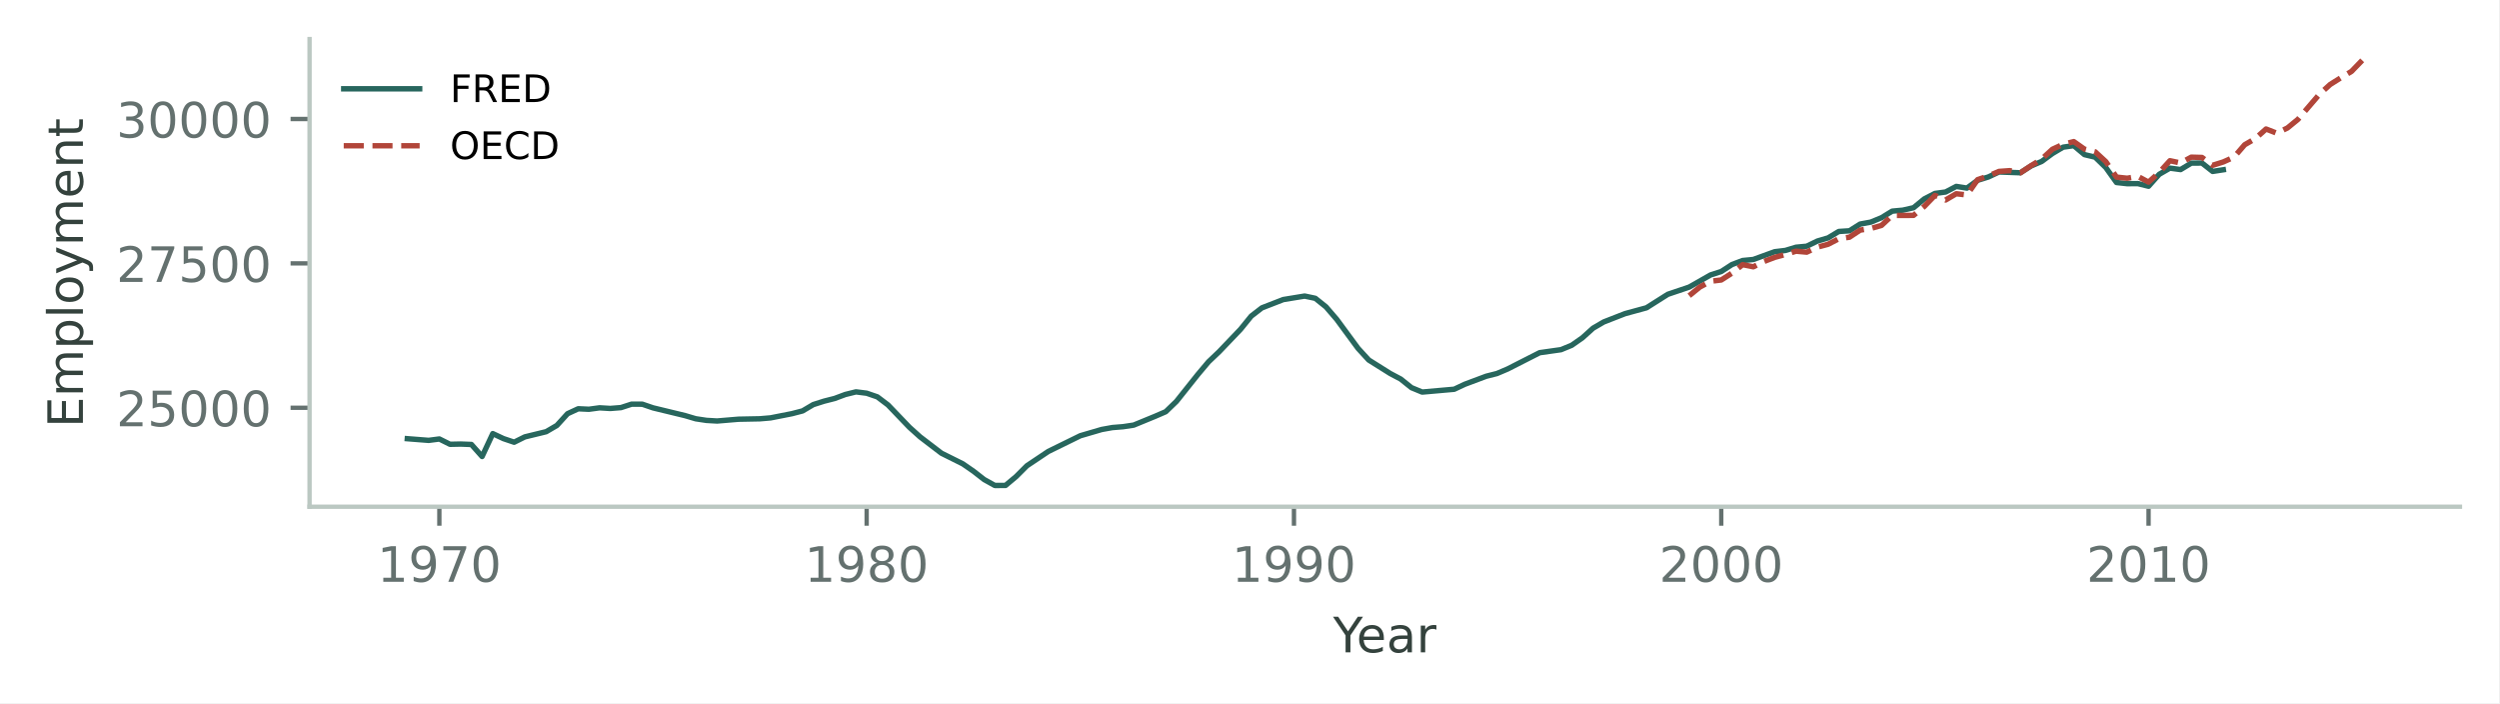
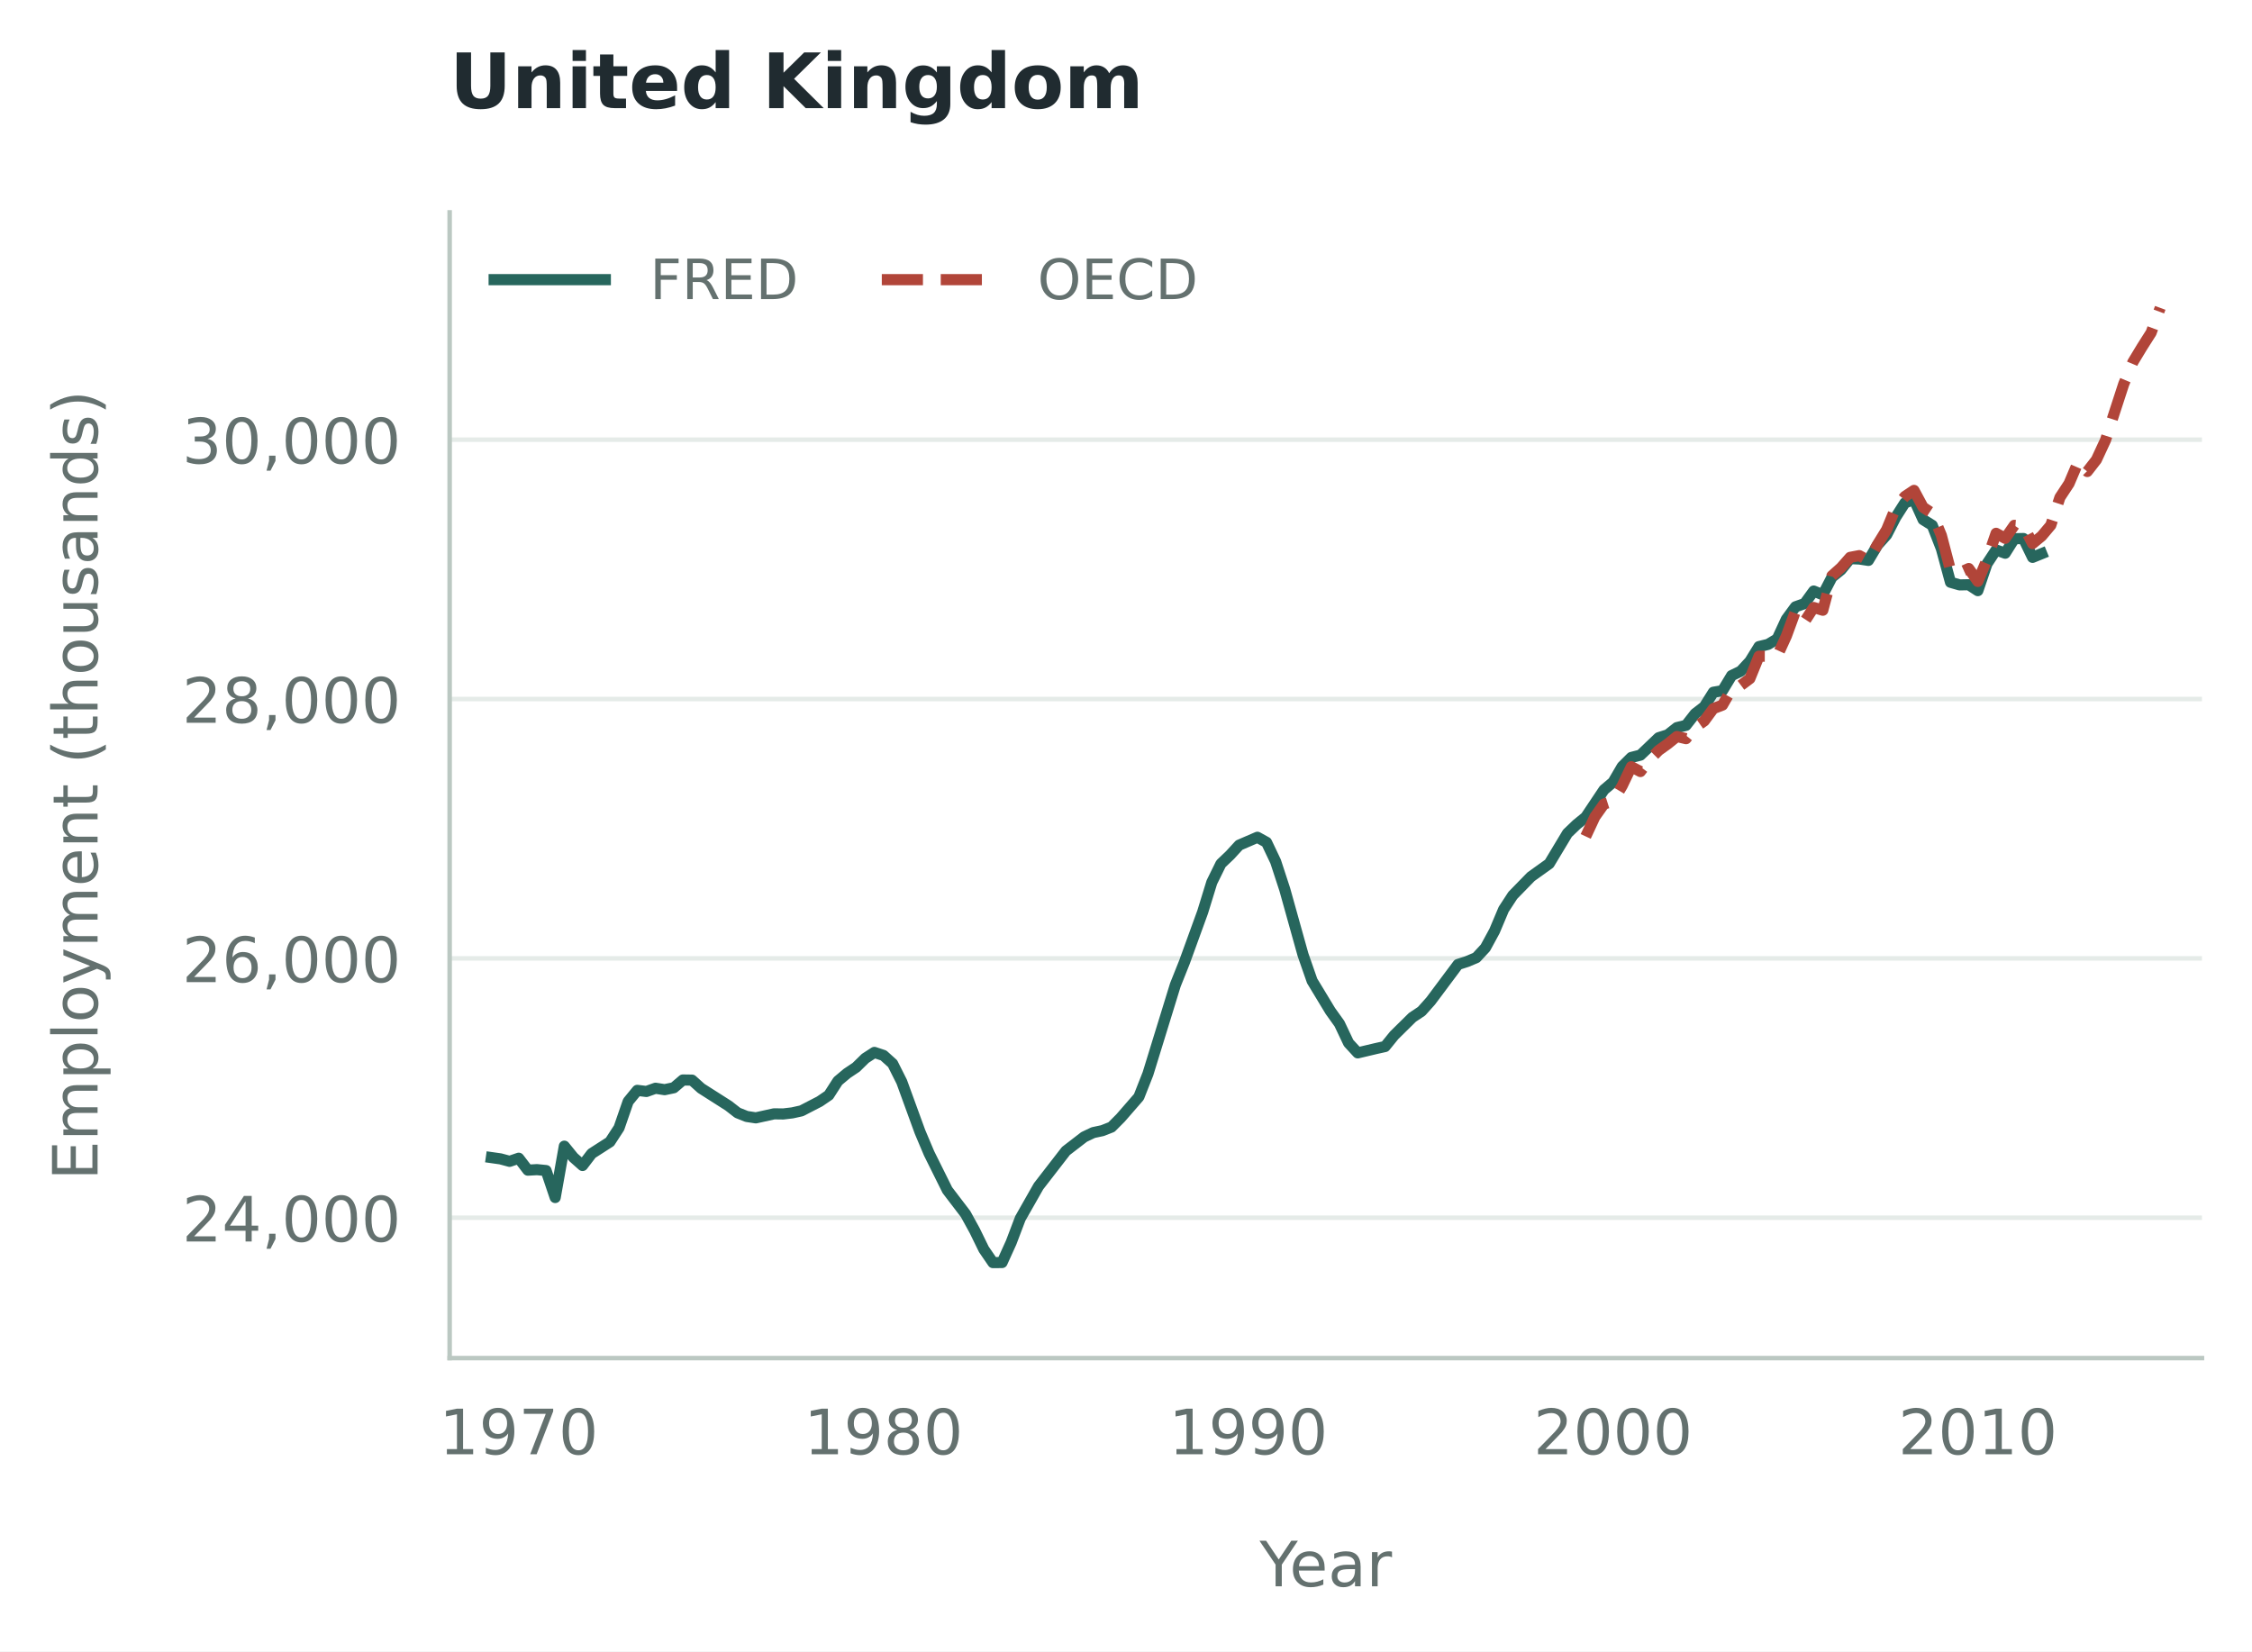
- <svg xmlns="http://www.w3.org/2000/svg" xmlns:xlink="http://www.w3.org/1999/xlink" width="460.8pt" height="129.6pt" viewBox="0 0 460.8 129.6" version="1.1">
+ <svg xmlns="http://www.w3.org/2000/svg" xmlns:xlink="http://www.w3.org/1999/xlink" width="324pt" height="237.6pt" viewBox="0 0 324 237.6" version="1.1">
  <defs>
    <style type="text/css">*{stroke-linejoin: round; stroke-linecap: butt}</style>
  </defs>
  <g id="figure_1">
    <g id="patch_1">
-       <path d="M 0 129.6 L 460.8 129.6 L 460.8 0 L 0 0 z " style="fill: #ffffff" />
+       <path d="M 0 237.6 L 324 237.6 L 324 0 L 0 0 z " style="fill: #ffffff" />
    </g>
    <g id="axes_1">
      <g id="patch_2">
-         <path d="M 57.082 93.4 L 453.6 93.4 L 453.6 7.2 L 57.082 7.2 z " style="fill: #ffffff" />
+         <path d="M 64.692 195.4 L 316.8 195.4 L 316.8 30.558 L 64.692 30.558 z " style="fill: #ffffff" />
      </g>
      <g id="matplotlib.axis_1">
        <g id="xtick_1">
-           <g id="line2d_1">
-             <defs>
-               <path id="mee2a2521fc" d="M 0 0 L 0 3.5 " style="stroke: #64716f; stroke-width: 0.8" />
-             </defs>
-             <g>
-               <use xlink:href="#mee2a2521fc" x="81.015" y="93.4" style="fill: #64716f; stroke: #64716f; stroke-width: 0.8" />
-             </g>
-           </g>
+           <g id="line2d_1" />
          <g id="text_1">
-             <g style="fill: #64716f" transform="translate(69.56251 107.2379) scale(0.09 -0.09)">
+             <g style="fill: #64716f" transform="translate(63.17844 209.2379) scale(0.09 -0.09)">
              <defs>
                <path id="DejaVuSans-14" d="M 794 531 L 1825 531 L 1825 4091 L 703 3866 L 703 4441 L 1819 4666 L 2450 4666 L 2450 531 L 3481 531 L 3481 0 L 794 0 L 794 531 z " transform="scale(0.015625)" />
                <path id="DejaVuSans-1c" d="M 703 97 L 703 672 Q 941 559 1184 500 Q 1428 441 1663 441 Q 2288 441 2617 861 Q 2947 1281 2994 2138 Q 2813 1869 2534 1725 Q 2256 1581 1919 1581 Q 1219 1581 811 2004 Q 403 2428 403 3163 Q 403 3881 828 4315 Q 1253 4750 1959 4750 Q 2769 4750 3195 4129 Q 3622 3509 3622 2328 Q 3622 1225 3098 567 Q 2575 -91 1691 -91 Q 1453 -91 1209 -44 Q 966 3 703 97 z M 1959 2075 Q 2384 2075 2632 2365 Q 2881 2656 2881 3163 Q 2881 3666 2632 3958 Q 2384 4250 1959 4250 Q 1534 4250 1286 3958 Q 1038 3666 1038 3163 Q 1038 2656 1286 2365 Q 1534 2075 1959 2075 z " transform="scale(0.015625)" />
                <path id="DejaVuSans-1a" d="M 525 4666 L 3525 4666 L 3525 4397 L 1831 0 L 1172 0 L 2766 4134 L 525 4134 L 525 4666 z " transform="scale(0.015625)" />
                <path id="DejaVuSans-13" d="M 2034 4250 Q 1547 4250 1301 3770 Q 1056 3291 1056 2328 Q 1056 1369 1301 889 Q 1547 409 2034 409 Q 2525 409 2770 889 Q 3016 1369 3016 2328 Q 3016 3291 2770 3770 Q 2525 4250 2034 4250 z M 2034 4750 Q 2819 4750 3233 4129 Q 3647 3509 3647 2328 Q 3647 1150 3233 529 Q 2819 -91 2034 -91 Q 1250 -91 836 529 Q 422 1150 422 2328 Q 422 3509 836 4129 Q 1250 4750 2034 4750 z " transform="scale(0.015625)" />
              </defs>
              <use xlink:href="#DejaVuSans-14" />
              <use xlink:href="#DejaVuSans-1c" transform="translate(63.625 0)" />
              <use xlink:href="#DejaVuSans-1a" transform="translate(127.25 0)" />
              <use xlink:href="#DejaVuSans-13" transform="translate(190.875 0)" />
            </g>
          </g>
        </g>
        <g id="xtick_2">
-           <g id="line2d_2">
-             <g>
-               <use xlink:href="#mee2a2521fc" x="159.806" y="93.4" style="fill: #64716f; stroke: #64716f; stroke-width: 0.8" />
-             </g>
-           </g>
+           <g id="line2d_2" />
          <g id="text_2">
-             <g style="fill: #64716f" transform="translate(148.3539 107.2379) scale(0.09 -0.09)">
+             <g style="fill: #64716f" transform="translate(115.6599 209.2379) scale(0.09 -0.09)">
              <defs>
                <path id="DejaVuSans-1b" d="M 2034 2216 Q 1584 2216 1326 1975 Q 1069 1734 1069 1313 Q 1069 891 1326 650 Q 1584 409 2034 409 Q 2484 409 2743 651 Q 3003 894 3003 1313 Q 3003 1734 2745 1975 Q 2488 2216 2034 2216 z M 1403 2484 Q 997 2584 770 2862 Q 544 3141 544 3541 Q 544 4100 942 4425 Q 1341 4750 2034 4750 Q 2731 4750 3128 4425 Q 3525 4100 3525 3541 Q 3525 3141 3298 2862 Q 3072 2584 2669 2484 Q 3125 2378 3379 2068 Q 3634 1759 3634 1313 Q 3634 634 3220 271 Q 2806 -91 2034 -91 Q 1263 -91 848 271 Q 434 634 434 1313 Q 434 1759 690 2068 Q 947 2378 1403 2484 z M 1172 3481 Q 1172 3119 1398 2916 Q 1625 2713 2034 2713 Q 2441 2713 2670 2916 Q 2900 3119 2900 3481 Q 2900 3844 2670 4047 Q 2441 4250 2034 4250 Q 1625 4250 1398 4047 Q 1172 3844 1172 3481 z " transform="scale(0.015625)" />
              </defs>
              <use xlink:href="#DejaVuSans-14" />
              <use xlink:href="#DejaVuSans-1c" transform="translate(63.625 0)" />
              <use xlink:href="#DejaVuSans-1b" transform="translate(127.25 0)" />
              <use xlink:href="#DejaVuSans-13" transform="translate(190.875 0)" />
            </g>
          </g>
        </g>
        <g id="xtick_3">
-           <g id="line2d_3">
-             <g>
-               <use xlink:href="#mee2a2521fc" x="238.598" y="93.4" style="fill: #64716f; stroke: #64716f; stroke-width: 0.8" />
-             </g>
-           </g>
+           <g id="line2d_3" />
          <g id="text_3">
-             <g style="fill: #64716f" transform="translate(227.1454 107.2379) scale(0.09 -0.09)">
+             <g style="fill: #64716f" transform="translate(168.1413 209.2379) scale(0.09 -0.09)">
              <use xlink:href="#DejaVuSans-14" />
              <use xlink:href="#DejaVuSans-1c" transform="translate(63.625 0)" />
              <use xlink:href="#DejaVuSans-1c" transform="translate(127.25 0)" />
              <use xlink:href="#DejaVuSans-13" transform="translate(190.875 0)" />
            </g>
          </g>
        </g>
        <g id="xtick_4">
-           <g id="line2d_4">
-             <g>
-               <use xlink:href="#mee2a2521fc" x="317.389" y="93.4" style="fill: #64716f; stroke: #64716f; stroke-width: 0.8" />
-             </g>
-           </g>
+           <g id="line2d_4" />
          <g id="text_4">
-             <g style="fill: #64716f" transform="translate(305.9368 107.2379) scale(0.09 -0.09)">
+             <g style="fill: #64716f" transform="translate(220.6228 209.2379) scale(0.09 -0.09)">
              <defs>
                <path id="DejaVuSans-15" d="M 1228 531 L 3431 531 L 3431 0 L 469 0 L 469 531 Q 828 903 1448 1529 Q 2069 2156 2228 2338 Q 2531 2678 2651 2914 Q 2772 3150 2772 3378 Q 2772 3750 2511 3984 Q 2250 4219 1831 4219 Q 1534 4219 1204 4116 Q 875 4013 500 3803 L 500 4441 Q 881 4594 1212 4672 Q 1544 4750 1819 4750 Q 2544 4750 2975 4387 Q 3406 4025 3406 3419 Q 3406 3131 3298 2873 Q 3191 2616 2906 2266 Q 2828 2175 2409 1742 Q 1991 1309 1228 531 z " transform="scale(0.015625)" />
              </defs>
              <use xlink:href="#DejaVuSans-15" />
              <use xlink:href="#DejaVuSans-13" transform="translate(63.625 0)" />
              <use xlink:href="#DejaVuSans-13" transform="translate(127.25 0)" />
              <use xlink:href="#DejaVuSans-13" transform="translate(190.875 0)" />
            </g>
          </g>
        </g>
        <g id="xtick_5">
-           <g id="line2d_5">
-             <g>
-               <use xlink:href="#mee2a2521fc" x="396.181" y="93.4" style="fill: #64716f; stroke: #64716f; stroke-width: 0.8" />
-             </g>
-           </g>
+           <g id="line2d_5" />
          <g id="text_5">
-             <g style="fill: #64716f" transform="translate(384.7282 107.2379) scale(0.09 -0.09)">
+             <g style="fill: #64716f" transform="translate(273.1042 209.2379) scale(0.09 -0.09)">
              <use xlink:href="#DejaVuSans-15" />
              <use xlink:href="#DejaVuSans-13" transform="translate(63.625 0)" />
              <use xlink:href="#DejaVuSans-14" transform="translate(127.25 0)" />
              <use xlink:href="#DejaVuSans-13" transform="translate(190.875 0)" />
            </g>
          </g>
        </g>
        <g id="text_6">
-           <g style="fill: #34423d" transform="translate(245.8137 120.2379) scale(0.09 -0.09)">
+           <g style="fill: #64716f" transform="translate(181.2188 228.2379) scale(0.09 -0.09)">
            <defs>
              <path id="DejaVuSans-3c" d="M -13 4666 L 666 4666 L 1959 2747 L 3244 4666 L 3922 4666 L 2272 2222 L 2272 0 L 1638 0 L 1638 2222 L -13 4666 z " transform="scale(0.015625)" />
              <path id="DejaVuSans-48" d="M 3597 1894 L 3597 1613 L 953 1613 Q 991 1019 1311 708 Q 1631 397 2203 397 Q 2534 397 2845 478 Q 3156 559 3463 722 L 3463 178 Q 3153 47 2828 -22 Q 2503 -91 2169 -91 Q 1331 -91 842 396 Q 353 884 353 1716 Q 353 2575 817 3079 Q 1281 3584 2069 3584 Q 2775 3584 3186 3129 Q 3597 2675 3597 1894 z M 3022 2063 Q 3016 2534 2758 2815 Q 2500 3097 2075 3097 Q 1594 3097 1305 2825 Q 1016 2553 972 2059 L 3022 2063 z " transform="scale(0.015625)" />
              <path id="DejaVuSans-44" d="M 2194 1759 Q 1497 1759 1228 1600 Q 959 1441 959 1056 Q 959 750 1161 570 Q 1363 391 1709 391 Q 2188 391 2477 730 Q 2766 1069 2766 1631 L 2766 1759 L 2194 1759 z M 3341 1997 L 3341 0 L 2766 0 L 2766 531 Q 2569 213 2275 61 Q 1981 -91 1556 -91 Q 1019 -91 701 211 Q 384 513 384 1019 Q 384 1609 779 1909 Q 1175 2209 1959 2209 L 2766 2209 L 2766 2266 Q 2766 2663 2505 2880 Q 2244 3097 1772 3097 Q 1472 3097 1187 3025 Q 903 2953 641 2809 L 641 3341 Q 956 3463 1253 3523 Q 1550 3584 1831 3584 Q 2591 3584 2966 3190 Q 3341 2797 3341 1997 z " transform="scale(0.015625)" />
              <path id="DejaVuSans-55" d="M 2631 2963 Q 2534 3019 2420 3045 Q 2306 3072 2169 3072 Q 1681 3072 1420 2755 Q 1159 2438 1159 1844 L 1159 0 L 581 0 L 581 3500 L 1159 3500 L 1159 2956 Q 1341 3275 1631 3429 Q 1922 3584 2338 3584 Q 2397 3584 2469 3576 Q 2541 3569 2628 3553 L 2631 2963 z " transform="scale(0.015625)" />
            </defs>
            <use xlink:href="#DejaVuSans-3c" />
            <use xlink:href="#DejaVuSans-48" transform="translate(47.79688 0)" />
            <use xlink:href="#DejaVuSans-44" transform="translate(109.3281 0)" />
            <use xlink:href="#DejaVuSans-55" transform="translate(170.6094 0)" />
          </g>
        </g>
      </g>
      <g id="matplotlib.axis_2">
        <g id="ytick_1">
          <g id="line2d_6">
-             <defs>
-               <path id="m582aca96d9" d="M 0 0 L -3.5 0 " style="stroke: #64716f; stroke-width: 0.8" />
-             </defs>
-             <g>
-               <use xlink:href="#m582aca96d9" x="57.082" y="75.155" style="fill: #64716f; stroke: #64716f; stroke-width: 0.8" />
-             </g>
-           </g>
+             <path d="M 64.692 175.207 L 316.8 175.207 " clip-path="url(#pd8b1fc3d76)" style="fill: none; stroke: #e5ebe8; stroke-width: 0.65; stroke-linecap: square" />
+           </g>
+           <g id="line2d_7" />
          <g id="text_7">
-             <g style="fill: #64716f" transform="translate(21.45086 78.57395) scale(0.09 -0.09)">
-               <defs>
-                 <path id="DejaVuSans-18" d="M 691 4666 L 3169 4666 L 3169 4134 L 1269 4134 L 1269 2991 Q 1406 3038 1543 3061 Q 1681 3084 1819 3084 Q 2600 3084 3056 2656 Q 3513 2228 3513 1497 Q 3513 744 3044 326 Q 2575 -91 1722 -91 Q 1428 -91 1123 -41 Q 819 9 494 109 L 494 744 Q 775 591 1075 516 Q 1375 441 1709 441 Q 2250 441 2565 725 Q 2881 1009 2881 1497 Q 2881 1984 2565 2268 Q 2250 2553 1709 2553 Q 1456 2553 1204 2497 Q 953 2441 691 2322 L 691 4666 z " transform="scale(0.015625)" />
-               </defs>
-               <use xlink:href="#DejaVuSans-15" />
-               <use xlink:href="#DejaVuSans-18" transform="translate(63.625 0)" />
-               <use xlink:href="#DejaVuSans-13" transform="translate(127.25 0)" />
-               <use xlink:href="#DejaVuSans-13" transform="translate(190.875 0)" />
-               <use xlink:href="#DejaVuSans-13" transform="translate(254.5 0)" />
+             <g style="fill: #64716f" transform="translate(26.2007 178.6263) scale(0.09 -0.09)">
+               <defs>
+                 <path id="DejaVuSans-17" d="M 2419 4116 L 825 1625 L 2419 1625 L 2419 4116 z M 2253 4666 L 3047 4666 L 3047 1625 L 3713 1625 L 3713 1100 L 3047 1100 L 3047 0 L 2419 0 L 2419 1100 L 313 1100 L 313 1709 L 2253 4666 z " transform="scale(0.015625)" />
+                 <path id="DejaVuSans-f" d="M 750 794 L 1409 794 L 1409 256 L 897 -744 L 494 -744 L 750 256 L 750 794 z " transform="scale(0.015625)" />
+               </defs>
+               <use xlink:href="#DejaVuSans-15" />
+               <use xlink:href="#DejaVuSans-17" transform="translate(63.625 0)" />
+               <use xlink:href="#DejaVuSans-f" transform="translate(127.25 0)" />
+               <use xlink:href="#DejaVuSans-13" transform="translate(159.0312 0)" />
+               <use xlink:href="#DejaVuSans-13" transform="translate(222.6562 0)" />
+               <use xlink:href="#DejaVuSans-13" transform="translate(286.2812 0)" />
            </g>
          </g>
        </g>
        <g id="ytick_2">
-           <g id="line2d_7">
-             <g>
-               <use xlink:href="#m582aca96d9" x="57.082" y="48.545" style="fill: #64716f; stroke: #64716f; stroke-width: 0.8" />
-             </g>
-           </g>
+           <g id="line2d_8">
+             <path d="M 64.692 137.89 L 316.8 137.89 " clip-path="url(#pd8b1fc3d76)" style="fill: none; stroke: #e5ebe8; stroke-width: 0.65; stroke-linecap: square" />
+           </g>
+           <g id="line2d_9" />
          <g id="text_8">
-             <g style="fill: #64716f" transform="translate(21.45086 51.96396) scale(0.09 -0.09)">
-               <use xlink:href="#DejaVuSans-15" />
-               <use xlink:href="#DejaVuSans-1a" transform="translate(63.625 0)" />
-               <use xlink:href="#DejaVuSans-18" transform="translate(127.25 0)" />
-               <use xlink:href="#DejaVuSans-13" transform="translate(190.875 0)" />
-               <use xlink:href="#DejaVuSans-13" transform="translate(254.5 0)" />
+             <g style="fill: #64716f" transform="translate(26.2007 141.3094) scale(0.09 -0.09)">
+               <defs>
+                 <path id="DejaVuSans-19" d="M 2113 2584 Q 1688 2584 1439 2293 Q 1191 2003 1191 1497 Q 1191 994 1439 701 Q 1688 409 2113 409 Q 2538 409 2786 701 Q 3034 994 3034 1497 Q 3034 2003 2786 2293 Q 2538 2584 2113 2584 z M 3366 4563 L 3366 3988 Q 3128 4100 2886 4159 Q 2644 4219 2406 4219 Q 1781 4219 1451 3797 Q 1122 3375 1075 2522 Q 1259 2794 1537 2939 Q 1816 3084 2150 3084 Q 2853 3084 3261 2657 Q 3669 2231 3669 1497 Q 3669 778 3244 343 Q 2819 -91 2113 -91 Q 1303 -91 875 529 Q 447 1150 447 2328 Q 447 3434 972 4092 Q 1497 4750 2381 4750 Q 2619 4750 2861 4703 Q 3103 4656 3366 4563 z " transform="scale(0.015625)" />
+               </defs>
+               <use xlink:href="#DejaVuSans-15" />
+               <use xlink:href="#DejaVuSans-19" transform="translate(63.625 0)" />
+               <use xlink:href="#DejaVuSans-f" transform="translate(127.25 0)" />
+               <use xlink:href="#DejaVuSans-13" transform="translate(159.0312 0)" />
+               <use xlink:href="#DejaVuSans-13" transform="translate(222.6562 0)" />
+               <use xlink:href="#DejaVuSans-13" transform="translate(286.2812 0)" />
            </g>
          </g>
        </g>
        <g id="ytick_3">
-           <g id="line2d_8">
-             <g>
-               <use xlink:href="#m582aca96d9" x="57.082" y="21.935" style="fill: #64716f; stroke: #64716f; stroke-width: 0.8" />
-             </g>
-           </g>
+           <g id="line2d_10">
+             <path d="M 64.692 100.573 L 316.8 100.573 " clip-path="url(#pd8b1fc3d76)" style="fill: none; stroke: #e5ebe8; stroke-width: 0.65; stroke-linecap: square" />
+           </g>
+           <g id="line2d_11" />
          <g id="text_9">
-             <g style="fill: #64716f" transform="translate(21.45086 25.35398) scale(0.09 -0.09)">
+             <g style="fill: #64716f" transform="translate(26.2007 103.9924) scale(0.09 -0.09)">
+               <use xlink:href="#DejaVuSans-15" />
+               <use xlink:href="#DejaVuSans-1b" transform="translate(63.625 0)" />
+               <use xlink:href="#DejaVuSans-f" transform="translate(127.25 0)" />
+               <use xlink:href="#DejaVuSans-13" transform="translate(159.0312 0)" />
+               <use xlink:href="#DejaVuSans-13" transform="translate(222.6562 0)" />
+               <use xlink:href="#DejaVuSans-13" transform="translate(286.2812 0)" />
+             </g>
+           </g>
+         </g>
+         <g id="ytick_4">
+           <g id="line2d_12">
+             <path d="M 64.692 63.257 L 316.8 63.257 " clip-path="url(#pd8b1fc3d76)" style="fill: none; stroke: #e5ebe8; stroke-width: 0.65; stroke-linecap: square" />
+           </g>
+           <g id="line2d_13" />
+           <g id="text_10">
+             <g style="fill: #64716f" transform="translate(26.2007 66.67552) scale(0.09 -0.09)">
              <defs>
                <path id="DejaVuSans-16" d="M 2597 2516 Q 3050 2419 3304 2112 Q 3559 1806 3559 1356 Q 3559 666 3084 287 Q 2609 -91 1734 -91 Q 1441 -91 1130 -33 Q 819 25 488 141 L 488 750 Q 750 597 1062 519 Q 1375 441 1716 441 Q 2309 441 2620 675 Q 2931 909 2931 1356 Q 2931 1769 2642 2001 Q 2353 2234 1838 2234 L 1294 2234 L 1294 2753 L 1863 2753 Q 2328 2753 2575 2939 Q 2822 3125 2822 3475 Q 2822 3834 2567 4026 Q 2313 4219 1838 4219 Q 1578 4219 1281 4162 Q 984 4106 628 3988 L 628 4550 Q 988 4650 1302 4700 Q 1616 4750 1894 4750 Q 2613 4750 3031 4423 Q 3450 4097 3450 3541 Q 3450 3153 3228 2886 Q 3006 2619 2597 2516 z " transform="scale(0.015625)" />
              </defs>
              <use xlink:href="#DejaVuSans-16" />
              <use xlink:href="#DejaVuSans-13" transform="translate(63.625 0)" />
-               <use xlink:href="#DejaVuSans-13" transform="translate(127.25 0)" />
-               <use xlink:href="#DejaVuSans-13" transform="translate(190.875 0)" />
-               <use xlink:href="#DejaVuSans-13" transform="translate(254.5 0)" />
-             </g>
-           </g>
-         </g>
-         <g id="text_10">
-           <g style="fill: #34423d" transform="translate(15.28875 78.81875) rotate(-90) scale(0.09 -0.09)">
+               <use xlink:href="#DejaVuSans-f" transform="translate(127.25 0)" />
+               <use xlink:href="#DejaVuSans-13" transform="translate(159.0312 0)" />
+               <use xlink:href="#DejaVuSans-13" transform="translate(222.6562 0)" />
+               <use xlink:href="#DejaVuSans-13" transform="translate(286.2812 0)" />
+             </g>
+           </g>
+         </g>
+         <g id="text_11">
+           <g style="fill: #64716f" transform="translate(14.03859 169.8155) rotate(-90) scale(0.09 -0.09)">
            <defs>
              <path id="DejaVuSans-28" d="M 628 4666 L 3578 4666 L 3578 4134 L 1259 4134 L 1259 2753 L 3481 2753 L 3481 2222 L 1259 2222 L 1259 531 L 3634 531 L 3634 0 L 628 0 L 628 4666 z " transform="scale(0.015625)" />
              <path id="DejaVuSans-50" d="M 3328 2828 Q 3544 3216 3844 3400 Q 4144 3584 4550 3584 Q 5097 3584 5394 3201 Q 5691 2819 5691 2113 L 5691 0 L 5113 0 L 5113 2094 Q 5113 2597 4934 2840 Q 4756 3084 4391 3084 Q 3944 3084 3684 2787 Q 3425 2491 3425 1978 L 3425 0 L 2847 0 L 2847 2094 Q 2847 2600 2669 2842 Q 2491 3084 2119 3084 Q 1678 3084 1418 2786 Q 1159 2488 1159 1978 L 1159 0 L 581 0 L 581 3500 L 1159 3500 L 1159 2956 Q 1356 3278 1631 3431 Q 1906 3584 2284 3584 Q 2666 3584 2933 3390 Q 3200 3197 3328 2828 z " transform="scale(0.015625)" />
              <path id="DejaVuSans-53" d="M 1159 525 L 1159 -1331 L 581 -1331 L 581 3500 L 1159 3500 L 1159 2969 Q 1341 3281 1617 3432 Q 1894 3584 2278 3584 Q 2916 3584 3314 3078 Q 3713 2572 3713 1747 Q 3713 922 3314 415 Q 2916 -91 2278 -91 Q 1894 -91 1617 61 Q 1341 213 1159 525 z M 3116 1747 Q 3116 2381 2855 2742 Q 2594 3103 2138 3103 Q 1681 3103 1420 2742 Q 1159 2381 1159 1747 Q 1159 1113 1420 752 Q 1681 391 2138 391 Q 2594 391 2855 752 Q 3116 1113 3116 1747 z " transform="scale(0.015625)" />
              <path id="DejaVuSans-4f" d="M 603 4863 L 1178 4863 L 1178 0 L 603 0 L 603 4863 z " transform="scale(0.015625)" />
              <path id="DejaVuSans-52" d="M 1959 3097 Q 1497 3097 1228 2736 Q 959 2375 959 1747 Q 959 1119 1226 758 Q 1494 397 1959 397 Q 2419 397 2687 759 Q 2956 1122 2956 1747 Q 2956 2369 2687 2733 Q 2419 3097 1959 3097 z M 1959 3584 Q 2709 3584 3137 3096 Q 3566 2609 3566 1747 Q 3566 888 3137 398 Q 2709 -91 1959 -91 Q 1206 -91 779 398 Q 353 888 353 1747 Q 353 2609 779 3096 Q 1206 3584 1959 3584 z " transform="scale(0.015625)" />
              <path id="DejaVuSans-5c" d="M 2059 -325 Q 1816 -950 1584 -1140 Q 1353 -1331 966 -1331 L 506 -1331 L 506 -850 L 844 -850 Q 1081 -850 1212 -737 Q 1344 -625 1503 -206 L 1606 56 L 191 3500 L 800 3500 L 1894 763 L 2988 3500 L 3597 3500 L 2059 -325 z " transform="scale(0.015625)" />
              <path id="DejaVuSans-51" d="M 3513 2113 L 3513 0 L 2938 0 L 2938 2094 Q 2938 2591 2744 2837 Q 2550 3084 2163 3084 Q 1697 3084 1428 2787 Q 1159 2491 1159 1978 L 1159 0 L 581 0 L 581 3500 L 1159 3500 L 1159 2956 Q 1366 3272 1645 3428 Q 1925 3584 2291 3584 Q 2894 3584 3203 3211 Q 3513 2838 3513 2113 z " transform="scale(0.015625)" />
              <path id="DejaVuSans-57" d="M 1172 4494 L 1172 3500 L 2356 3500 L 2356 3053 L 1172 3053 L 1172 1153 Q 1172 725 1289 603 Q 1406 481 1766 481 L 2356 481 L 2356 0 L 1766 0 Q 1100 0 847 248 Q 594 497 594 1153 L 594 3053 L 172 3053 L 172 3500 L 594 3500 L 594 4494 L 1172 4494 z " transform="scale(0.015625)" />
+               <path id="DejaVuSans-3" transform="scale(0.015625)" />
+               <path id="DejaVuSans-b" d="M 1984 4856 Q 1566 4138 1362 3434 Q 1159 2731 1159 2009 Q 1159 1288 1364 580 Q 1569 -128 1984 -844 L 1484 -844 Q 1016 -109 783 600 Q 550 1309 550 2009 Q 550 2706 781 3412 Q 1013 4119 1484 4856 L 1984 4856 z " transform="scale(0.015625)" />
+               <path id="DejaVuSans-4b" d="M 3513 2113 L 3513 0 L 2938 0 L 2938 2094 Q 2938 2591 2744 2837 Q 2550 3084 2163 3084 Q 1697 3084 1428 2787 Q 1159 2491 1159 1978 L 1159 0 L 581 0 L 581 4863 L 1159 4863 L 1159 2956 Q 1366 3272 1645 3428 Q 1925 3584 2291 3584 Q 2894 3584 3203 3211 Q 3513 2838 3513 2113 z " transform="scale(0.015625)" />
+               <path id="DejaVuSans-58" d="M 544 1381 L 544 3500 L 1119 3500 L 1119 1403 Q 1119 906 1312 657 Q 1506 409 1894 409 Q 2359 409 2629 706 Q 2900 1003 2900 1516 L 2900 3500 L 3475 3500 L 3475 0 L 2900 0 L 2900 538 Q 2691 219 2414 64 Q 2138 -91 1772 -91 Q 1169 -91 856 284 Q 544 659 544 1381 z M 1991 3584 L 1991 3584 z " transform="scale(0.015625)" />
+               <path id="DejaVuSans-56" d="M 2834 3397 L 2834 2853 Q 2591 2978 2328 3040 Q 2066 3103 1784 3103 Q 1356 3103 1142 2972 Q 928 2841 928 2578 Q 928 2378 1081 2264 Q 1234 2150 1697 2047 L 1894 2003 Q 2506 1872 2764 1633 Q 3022 1394 3022 966 Q 3022 478 2636 193 Q 2250 -91 1575 -91 Q 1294 -91 989 -36 Q 684 19 347 128 L 347 722 Q 666 556 975 473 Q 1284 391 1588 391 Q 1994 391 2212 530 Q 2431 669 2431 922 Q 2431 1156 2273 1281 Q 2116 1406 1581 1522 L 1381 1569 Q 847 1681 609 1914 Q 372 2147 372 2553 Q 372 3047 722 3315 Q 1072 3584 1716 3584 Q 2034 3584 2315 3537 Q 2597 3491 2834 3397 z " transform="scale(0.015625)" />
+               <path id="DejaVuSans-47" d="M 2906 2969 L 2906 4863 L 3481 4863 L 3481 0 L 2906 0 L 2906 525 Q 2725 213 2448 61 Q 2172 -91 1784 -91 Q 1150 -91 751 415 Q 353 922 353 1747 Q 353 2572 751 3078 Q 1150 3584 1784 3584 Q 2172 3584 2448 3432 Q 2725 3281 2906 2969 z M 947 1747 Q 947 1113 1208 752 Q 1469 391 1925 391 Q 2381 391 2643 752 Q 2906 1113 2906 1747 Q 2906 2381 2643 2742 Q 2381 3103 1925 3103 Q 1469 3103 1208 2742 Q 947 2381 947 1747 z " transform="scale(0.015625)" />
+               <path id="DejaVuSans-c" d="M 513 4856 L 1013 4856 Q 1481 4119 1714 3412 Q 1947 2706 1947 2009 Q 1947 1309 1714 600 Q 1481 -109 1013 -844 L 513 -844 Q 928 -128 1133 580 Q 1338 1288 1338 2009 Q 1338 2731 1133 3434 Q 928 4138 513 4856 z " transform="scale(0.015625)" />
            </defs>
            <use xlink:href="#DejaVuSans-28" />
            <use xlink:href="#DejaVuSans-50" transform="translate(63.1875 0)" />
            <use xlink:href="#DejaVuSans-53" transform="translate(160.5938 0)" />
            <use xlink:href="#DejaVuSans-4f" transform="translate(224.0781 0)" />
            <use xlink:href="#DejaVuSans-52" transform="translate(251.8594 0)" />
            <use xlink:href="#DejaVuSans-5c" transform="translate(313.0469 0)" />
            <use xlink:href="#DejaVuSans-50" transform="translate(372.2344 0)" />
            <use xlink:href="#DejaVuSans-48" transform="translate(469.6406 0)" />
            <use xlink:href="#DejaVuSans-51" transform="translate(531.1719 0)" />
            <use xlink:href="#DejaVuSans-57" transform="translate(594.5469 0)" />
-           </g>
-         </g>
-       </g>
-       <g id="line2d_9">
-         <path d="M 75.106 80.86 L 79.045 81.169 L 81.015 80.913 L 82.985 81.893 L 84.955 81.85 L 86.924 81.925 L 88.894 84.139 L 90.864 79.924 L 92.834 80.846 L 94.804 81.509 L 96.773 80.53 L 100.713 79.569 L 102.683 78.419 L 104.652 76.255 L 106.622 75.343 L 108.592 75.435 L 110.562 75.169 L 112.532 75.286 L 114.501 75.13 L 116.471 74.492 L 118.441 74.502 L 120.411 75.176 L 126.32 76.606 L 128.29 77.188 L 130.26 77.486 L 132.229 77.6 L 136.169 77.27 L 140.109 77.192 L 142.078 77.025 L 146.018 76.251 L 147.988 75.74 L 149.958 74.577 L 151.927 73.949 L 153.897 73.448 L 155.867 72.714 L 157.837 72.228 L 159.806 72.476 L 161.776 73.15 L 163.746 74.641 L 167.686 78.749 L 169.655 80.52 L 173.595 83.532 L 177.535 85.494 L 179.504 86.856 L 181.474 88.389 L 183.444 89.482 L 185.414 89.475 L 187.383 87.825 L 189.353 85.852 L 193.293 83.216 L 199.202 80.317 L 203.142 79.164 L 205.112 78.809 L 207.081 78.65 L 209.051 78.355 L 212.991 76.734 L 214.96 75.882 L 216.93 73.981 L 220.87 69.035 L 222.84 66.693 L 224.809 64.82 L 228.749 60.697 L 230.719 58.266 L 232.689 56.744 L 236.628 55.215 L 240.568 54.57 L 242.537 54.985 L 244.507 56.563 L 246.477 58.852 L 250.417 64.209 L 252.386 66.356 L 256.326 68.829 L 258.296 69.876 L 260.266 71.454 L 262.235 72.267 L 268.145 71.745 L 270.114 70.823 L 274.054 69.347 L 276.024 68.85 L 277.994 68.013 L 283.903 65.008 L 287.843 64.451 L 289.812 63.642 L 291.782 62.265 L 293.752 60.491 L 295.722 59.342 L 299.661 57.805 L 303.601 56.734 L 307.54 54.243 L 311.48 52.916 L 315.42 50.677 L 317.389 50.046 L 319.359 48.765 L 321.329 48.02 L 323.299 47.828 L 327.238 46.398 L 329.208 46.161 L 331.178 45.568 L 333.148 45.384 L 335.117 44.429 L 337.087 43.851 L 339.057 42.666 L 341.027 42.538 L 342.997 41.3 L 344.966 40.938 L 346.936 40.129 L 348.906 38.919 L 350.876 38.738 L 352.845 38.288 L 354.815 36.673 L 356.785 35.655 L 358.755 35.389 L 360.725 34.36 L 362.694 34.669 L 364.664 33.228 L 366.634 32.622 L 368.604 31.699 L 372.543 31.845 L 374.513 30.589 L 376.483 29.751 L 378.453 28.297 L 380.422 27.126 L 382.392 26.845 L 384.362 28.499 L 386.332 28.967 L 388.302 30.883 L 390.271 33.64 L 392.241 33.856 L 394.211 33.842 L 396.181 34.328 L 398.151 32.125 L 400.12 30.99 L 402.09 31.256 L 404.06 30.067 L 406.03 30.049 L 407.999 31.596 L 409.969 31.291 L 409.969 31.291 " clip-path="url(#p8e1a8a1ba0)" style="fill: none; stroke: #27665d; stroke-linecap: square" />
-       </g>
-       <g id="line2d_10">
-         <path d="M 311.48 54.5 L 313.45 52.898 L 315.42 51.843 L 317.389 51.606 L 319.359 50.346 L 321.329 48.779 L 323.299 49.175 L 325.268 48.194 L 327.238 47.439 L 329.208 46.904 L 331.178 46.298 L 333.148 46.477 L 335.117 45.551 L 337.087 45.022 L 339.057 44.006 L 341.027 43.721 L 342.997 42.415 L 344.966 42.107 L 346.936 41.548 L 348.906 39.708 L 350.876 39.711 L 352.845 39.695 L 354.815 38.058 L 356.785 36.017 L 358.755 36.863 L 360.725 35.71 L 362.694 35.936 L 364.664 33.11 L 366.634 32.442 L 368.604 31.594 L 370.574 31.453 L 372.543 31.86 L 374.513 30.539 L 376.483 29.324 L 378.453 27.511 L 380.422 26.599 L 382.392 26.099 L 384.362 27.49 L 386.332 27.984 L 388.302 29.795 L 390.271 32.645 L 392.241 32.852 L 394.211 32.513 L 396.181 33.572 L 398.151 31.788 L 400.12 29.622 L 402.09 30.036 L 404.06 28.966 L 406.03 29.021 L 407.999 30.465 L 409.969 29.847 L 411.939 28.959 L 413.909 26.678 L 415.879 25.539 L 417.848 23.778 L 419.818 24.549 L 421.788 23.589 L 423.758 21.976 L 425.728 19.66 L 427.697 17.362 L 429.667 15.573 L 431.637 14.335 L 433.607 13.157 L 435.576 11.118 " clip-path="url(#p8e1a8a1ba0)" style="fill: none; stroke-dasharray: 3.7,1.6; stroke-dashoffset: 0; stroke: #b14539" />
+             <use xlink:href="#DejaVuSans-3" transform="translate(633.75 0)" />
+             <use xlink:href="#DejaVuSans-b" transform="translate(665.5312 0)" />
+             <use xlink:href="#DejaVuSans-57" transform="translate(704.5469 0)" />
+             <use xlink:href="#DejaVuSans-4b" transform="translate(743.75 0)" />
+             <use xlink:href="#DejaVuSans-52" transform="translate(807.125 0)" />
+             <use xlink:href="#DejaVuSans-58" transform="translate(868.3125 0)" />
+             <use xlink:href="#DejaVuSans-56" transform="translate(931.6875 0)" />
+             <use xlink:href="#DejaVuSans-44" transform="translate(983.7812 0)" />
+             <use xlink:href="#DejaVuSans-51" transform="translate(1045.062 0)" />
+             <use xlink:href="#DejaVuSans-47" transform="translate(1108.438 0)" />
+             <use xlink:href="#DejaVuSans-56" transform="translate(1171.922 0)" />
+             <use xlink:href="#DejaVuSans-c" transform="translate(1224.016 0)" />
+           </g>
+         </g>
+       </g>
+       <g id="line2d_14">
+         <path d="M 70.695 166.55 L 72.007 166.736 L 73.319 167.091 L 74.631 166.643 L 75.943 168.36 L 77.255 168.285 L 78.567 168.416 L 79.879 172.297 L 81.191 164.908 L 82.503 166.525 L 83.815 167.688 L 85.127 165.971 L 87.751 164.286 L 89.063 162.271 L 90.375 158.477 L 91.687 156.879 L 92.999 157.04 L 94.311 156.574 L 95.624 156.779 L 96.936 156.505 L 98.248 155.386 L 99.56 155.405 L 100.872 156.586 L 104.808 159.093 L 106.12 160.113 L 107.432 160.635 L 108.744 160.834 L 111.368 160.256 L 112.68 160.274 L 113.992 160.119 L 115.304 159.827 L 117.928 158.471 L 119.24 157.575 L 120.552 155.535 L 121.864 154.434 L 123.176 153.557 L 124.488 152.27 L 125.8 151.418 L 127.112 151.853 L 128.424 153.035 L 129.736 155.647 L 132.361 162.849 L 133.673 165.953 L 136.297 171.233 L 138.921 174.672 L 140.233 177.061 L 141.545 179.748 L 142.857 181.663 L 144.169 181.651 L 145.481 178.759 L 146.793 175.301 L 149.417 170.68 L 153.353 165.598 L 155.977 163.577 L 157.289 162.955 L 158.601 162.675 L 159.913 162.159 L 161.225 160.84 L 163.849 157.824 L 165.161 154.49 L 169.098 141.715 L 170.41 138.432 L 173.034 131.205 L 174.346 126.944 L 175.658 124.276 L 176.97 123.026 L 178.282 121.595 L 180.906 120.463 L 182.218 121.191 L 183.53 123.959 L 184.842 127.97 L 187.466 137.362 L 188.778 141.125 L 191.402 145.46 L 192.714 147.294 L 194.026 150.062 L 195.338 151.486 L 197.962 150.864 L 199.274 150.572 L 200.586 148.955 L 203.21 146.368 L 204.523 145.497 L 205.835 144.029 L 209.771 138.761 L 211.083 138.338 L 212.395 137.785 L 213.707 136.367 L 215.019 133.953 L 216.331 130.844 L 217.643 128.829 L 220.267 126.136 L 222.891 124.257 L 225.515 119.891 L 226.827 118.635 L 228.139 117.565 L 230.763 113.641 L 232.075 112.534 L 233.387 110.288 L 234.699 108.982 L 236.011 108.646 L 238.635 106.14 L 239.947 105.723 L 241.26 104.685 L 242.572 104.361 L 243.884 102.688 L 245.196 101.674 L 246.508 99.597 L 247.82 99.373 L 249.132 97.202 L 250.444 96.568 L 251.756 95.15 L 253.068 93.029 L 254.38 92.712 L 255.692 91.922 L 257.004 89.092 L 258.316 87.307 L 259.628 86.841 L 260.94 85.037 L 262.252 85.578 L 263.564 83.053 L 264.876 81.99 L 266.188 80.373 L 267.5 80.429 L 268.812 80.628 L 270.124 78.426 L 271.436 76.958 L 272.748 74.408 L 274.06 72.356 L 275.372 71.864 L 276.684 74.763 L 277.997 75.584 L 279.309 78.942 L 280.621 83.775 L 281.933 84.154 L 283.245 84.129 L 284.557 84.981 L 285.869 81.119 L 287.181 79.129 L 288.493 79.595 L 289.805 77.512 L 291.117 77.48 L 292.429 80.192 L 293.741 79.657 L 293.741 79.657 " clip-path="url(#pd8b1fc3d76)" style="fill: none; stroke: #27665d; stroke-width: 1.6; stroke-linecap: square" />
+       </g>
+       <g id="line2d_15">
+         <path d="M 228.139 120.342 L 229.451 117.533 L 230.763 115.683 L 232.075 115.269 L 233.387 113.06 L 234.699 110.314 L 236.011 111.008 L 237.323 109.288 L 238.635 107.965 L 239.947 107.025 L 241.26 105.964 L 242.572 106.278 L 243.884 104.654 L 245.196 103.726 L 246.508 101.946 L 247.82 101.446 L 249.132 99.158 L 250.444 98.617 L 251.756 97.636 L 253.068 94.412 L 254.38 94.416 L 255.692 94.389 L 257.004 91.519 L 258.316 87.941 L 259.628 89.425 L 260.94 87.404 L 262.252 87.8 L 263.564 82.847 L 264.876 81.675 L 266.188 80.189 L 267.5 79.941 L 268.812 80.655 L 270.124 78.34 L 271.436 76.209 L 272.748 73.031 L 274.06 71.432 L 275.372 70.556 L 276.684 72.994 L 277.997 73.859 L 279.309 77.035 L 280.621 82.031 L 281.933 82.394 L 283.245 81.799 L 284.557 83.656 L 285.869 80.529 L 287.181 76.731 L 288.493 77.457 L 289.805 75.582 L 291.117 75.678 L 292.429 78.21 L 293.741 77.126 L 295.053 75.569 L 296.365 71.57 L 297.677 69.574 L 298.989 66.487 L 300.301 67.839 L 301.613 66.156 L 302.925 63.329 L 304.237 59.268 L 305.549 55.24 L 306.861 52.103 L 308.173 49.933 L 309.485 47.869 L 310.797 44.295 " clip-path="url(#pd8b1fc3d76)" style="fill: none; stroke-dasharray: 5.92,2.56; stroke-dashoffset: 0; stroke: #b14539; stroke-width: 1.6" />
      </g>
      <g id="patch_3">
-         <path d="M 57.082 93.4 L 57.082 7.2 " style="fill: none; stroke: #bbc8c2; stroke-width: 0.8; stroke-linejoin: miter; stroke-linecap: square" />
+         <path d="M 64.692 195.4 L 64.692 30.558 " style="fill: none; stroke: #bbc8c2; stroke-width: 0.65; stroke-linejoin: miter; stroke-linecap: square" />
      </g>
      <g id="patch_4">
-         <path d="M 57.082 93.4 L 453.6 93.4 " style="fill: none; stroke: #bbc8c2; stroke-width: 0.8; stroke-linejoin: miter; stroke-linecap: square" />
+         <path d="M 64.692 195.4 L 316.8 195.4 " style="fill: none; stroke: #bbc8c2; stroke-width: 0.65; stroke-linejoin: miter; stroke-linecap: square" />
+       </g>
+       <g id="text_12">
+         <g style="fill: #202b30" transform="translate(64.69227 15.55828) scale(0.11 -0.11)">
+           <defs>
+             <path id="DejaVuSans-Bold-38" d="M 588 4666 L 1791 4666 L 1791 1869 Q 1791 1291 1980 1042 Q 2169 794 2597 794 Q 3028 794 3217 1042 Q 3406 1291 3406 1869 L 3406 4666 L 4609 4666 L 4609 1869 Q 4609 878 4112 393 Q 3616 -91 2597 -91 Q 1581 -91 1084 393 Q 588 878 588 1869 L 588 4666 z " transform="scale(0.015625)" />
+             <path id="DejaVuSans-Bold-51" d="M 4056 2131 L 4056 0 L 2931 0 L 2931 347 L 2931 1631 Q 2931 2084 2911 2256 Q 2891 2428 2841 2509 Q 2775 2619 2662 2680 Q 2550 2741 2406 2741 Q 2056 2741 1856 2470 Q 1656 2200 1656 1722 L 1656 0 L 538 0 L 538 3500 L 1656 3500 L 1656 2988 Q 1909 3294 2193 3439 Q 2478 3584 2822 3584 Q 3428 3584 3742 3212 Q 4056 2841 4056 2131 z " transform="scale(0.015625)" />
+             <path id="DejaVuSans-Bold-4c" d="M 538 3500 L 1656 3500 L 1656 0 L 538 0 L 538 3500 z M 538 4863 L 1656 4863 L 1656 3950 L 538 3950 L 538 4863 z " transform="scale(0.015625)" />
+             <path id="DejaVuSans-Bold-57" d="M 1759 4494 L 1759 3500 L 2913 3500 L 2913 2700 L 1759 2700 L 1759 1216 Q 1759 972 1856 886 Q 1953 800 2241 800 L 2816 800 L 2816 0 L 1856 0 Q 1194 0 917 276 Q 641 553 641 1216 L 641 2700 L 84 2700 L 84 3500 L 641 3500 L 641 4494 L 1759 4494 z " transform="scale(0.015625)" />
+             <path id="DejaVuSans-Bold-48" d="M 4031 1759 L 4031 1441 L 1416 1441 Q 1456 1047 1700 850 Q 1944 653 2381 653 Q 2734 653 3104 758 Q 3475 863 3866 1075 L 3866 213 Q 3469 63 3072 -14 Q 2675 -91 2278 -91 Q 1328 -91 801 392 Q 275 875 275 1747 Q 275 2603 792 3093 Q 1309 3584 2216 3584 Q 3041 3584 3536 3087 Q 4031 2591 4031 1759 z M 2881 2131 Q 2881 2450 2695 2645 Q 2509 2841 2209 2841 Q 1884 2841 1681 2658 Q 1478 2475 1428 2131 L 2881 2131 z " transform="scale(0.015625)" />
+             <path id="DejaVuSans-Bold-47" d="M 2919 2988 L 2919 4863 L 4044 4863 L 4044 0 L 2919 0 L 2919 506 Q 2688 197 2409 53 Q 2131 -91 1766 -91 Q 1119 -91 703 423 Q 288 938 288 1747 Q 288 2556 703 3070 Q 1119 3584 1766 3584 Q 2128 3584 2408 3439 Q 2688 3294 2919 2988 z M 2181 722 Q 2541 722 2730 984 Q 2919 1247 2919 1747 Q 2919 2247 2730 2509 Q 2541 2772 2181 2772 Q 1825 2772 1636 2509 Q 1447 2247 1447 1747 Q 1447 1247 1636 984 Q 1825 722 2181 722 z " transform="scale(0.015625)" />
+             <path id="DejaVuSans-Bold-3" transform="scale(0.015625)" />
+             <path id="DejaVuSans-Bold-2e" d="M 588 4666 L 1791 4666 L 1791 2963 L 3525 4666 L 4922 4666 L 2675 2456 L 5153 0 L 3647 0 L 1791 1838 L 1791 0 L 588 0 L 588 4666 z " transform="scale(0.015625)" />
+             <path id="DejaVuSans-Bold-4a" d="M 2919 594 Q 2688 288 2409 144 Q 2131 0 1766 0 Q 1125 0 706 504 Q 288 1009 288 1791 Q 288 2575 706 3076 Q 1125 3578 1766 3578 Q 2131 3578 2409 3434 Q 2688 3291 2919 2981 L 2919 3500 L 4044 3500 L 4044 353 Q 4044 -491 3511 -936 Q 2978 -1381 1966 -1381 Q 1638 -1381 1331 -1331 Q 1025 -1281 716 -1178 L 716 -306 Q 1009 -475 1290 -558 Q 1572 -641 1856 -641 Q 2406 -641 2662 -400 Q 2919 -159 2919 353 L 2919 594 z M 2181 2772 Q 1834 2772 1640 2515 Q 1447 2259 1447 1791 Q 1447 1309 1634 1061 Q 1822 813 2181 813 Q 2531 813 2725 1069 Q 2919 1325 2919 1791 Q 2919 2259 2725 2515 Q 2531 2772 2181 2772 z " transform="scale(0.015625)" />
+             <path id="DejaVuSans-Bold-52" d="M 2203 2784 Q 1831 2784 1636 2517 Q 1441 2250 1441 1747 Q 1441 1244 1636 976 Q 1831 709 2203 709 Q 2569 709 2762 976 Q 2956 1244 2956 1747 Q 2956 2250 2762 2517 Q 2569 2784 2203 2784 z M 2203 3584 Q 3106 3584 3614 3096 Q 4122 2609 4122 1747 Q 4122 884 3614 396 Q 3106 -91 2203 -91 Q 1297 -91 786 396 Q 275 884 275 1747 Q 275 2609 786 3096 Q 1297 3584 2203 3584 z " transform="scale(0.015625)" />
+             <path id="DejaVuSans-Bold-50" d="M 3781 2919 Q 3994 3244 4286 3414 Q 4578 3584 4928 3584 Q 5531 3584 5847 3212 Q 6163 2841 6163 2131 L 6163 0 L 5038 0 L 5038 1825 Q 5041 1866 5042 1909 Q 5044 1953 5044 2034 Q 5044 2406 4934 2573 Q 4825 2741 4581 2741 Q 4263 2741 4089 2478 Q 3916 2216 3909 1719 L 3909 0 L 2784 0 L 2784 1825 Q 2784 2406 2684 2573 Q 2584 2741 2328 2741 Q 2006 2741 1831 2477 Q 1656 2213 1656 1722 L 1656 0 L 531 0 L 531 3500 L 1656 3500 L 1656 2988 Q 1863 3284 2130 3434 Q 2397 3584 2719 3584 Q 3081 3584 3359 3409 Q 3638 3234 3781 2919 z " transform="scale(0.015625)" />
+           </defs>
+           <use xlink:href="#DejaVuSans-Bold-38" />
+           <use xlink:href="#DejaVuSans-Bold-51" transform="translate(81.20312 0)" />
+           <use xlink:href="#DejaVuSans-Bold-4c" transform="translate(152.3906 0)" />
+           <use xlink:href="#DejaVuSans-Bold-57" transform="translate(186.6719 0)" />
+           <use xlink:href="#DejaVuSans-Bold-48" transform="translate(234.4688 0)" />
+           <use xlink:href="#DejaVuSans-Bold-47" transform="translate(302.2969 0)" />
+           <use xlink:href="#DejaVuSans-Bold-3" transform="translate(373.875 0)" />
+           <use xlink:href="#DejaVuSans-Bold-2e" transform="translate(408.6875 0)" />
+           <use xlink:href="#DejaVuSans-Bold-4c" transform="translate(486.1719 0)" />
+           <use xlink:href="#DejaVuSans-Bold-51" transform="translate(520.4531 0)" />
+           <use xlink:href="#DejaVuSans-Bold-4a" transform="translate(591.6406 0)" />
+           <use xlink:href="#DejaVuSans-Bold-47" transform="translate(663.2188 0)" />
+           <use xlink:href="#DejaVuSans-Bold-52" transform="translate(734.7969 0)" />
+           <use xlink:href="#DejaVuSans-Bold-50" transform="translate(803.5 0)" />
+         </g>
      </g>
      <g id="legend_1">
-         <g id="line2d_11">
-           <path d="M 63.382 16.369 L 70.382 16.369 L 77.382 16.369 " style="fill: none; stroke: #27665d; stroke-linecap: square" />
-         </g>
-         <g id="text_11">
-           <g transform="translate(82.98211 18.81891) scale(0.07 -0.07)">
+         <g id="line2d_16">
+           <path d="M 71.092 40.237 L 79.092 40.237 L 87.092 40.237 " style="fill: none; stroke: #27665d; stroke-width: 1.6; stroke-linecap: square" />
+         </g>
+         <g id="text_13">
+           <g style="fill: #64716f" transform="translate(93.49227 43.03703) scale(0.08 -0.08)">
            <defs>
              <path id="DejaVuSans-29" d="M 628 4666 L 3309 4666 L 3309 4134 L 1259 4134 L 1259 2759 L 3109 2759 L 3109 2228 L 1259 2228 L 1259 0 L 628 0 L 628 4666 z " transform="scale(0.015625)" />
              <path id="DejaVuSans-35" d="M 2841 2188 Q 3044 2119 3236 1894 Q 3428 1669 3622 1275 L 4263 0 L 3584 0 L 2988 1197 Q 2756 1666 2539 1819 Q 2322 1972 1947 1972 L 1259 1972 L 1259 0 L 628 0 L 628 4666 L 2053 4666 Q 2853 4666 3247 4331 Q 3641 3997 3641 3322 Q 3641 2881 3436 2590 Q 3231 2300 2841 2188 z M 1259 4147 L 1259 2491 L 2053 2491 Q 2509 2491 2742 2702 Q 2975 2913 2975 3322 Q 2975 3731 2742 3939 Q 2509 4147 2053 4147 L 1259 4147 z " transform="scale(0.015625)" />
              <path id="DejaVuSans-27" d="M 1259 4147 L 1259 519 L 2022 519 Q 2988 519 3436 956 Q 3884 1394 3884 2338 Q 3884 3275 3436 3711 Q 2988 4147 2022 4147 L 1259 4147 z M 628 4666 L 1925 4666 Q 3281 4666 3915 4102 Q 4550 3538 4550 2338 Q 4550 1131 3912 565 Q 3275 0 1925 0 L 628 0 L 628 4666 z " transform="scale(0.015625)" />
            </defs>
            <use xlink:href="#DejaVuSans-29" />
            <use xlink:href="#DejaVuSans-35" transform="translate(57.51562 0)" />
            <use xlink:href="#DejaVuSans-28" transform="translate(127 0)" />
            <use xlink:href="#DejaVuSans-27" transform="translate(190.1875 0)" />
          </g>
        </g>
-         <g id="line2d_12">
-           <path d="M 63.382 26.869 L 70.382 26.869 L 77.382 26.869 " style="fill: none; stroke-dasharray: 3.7,1.6; stroke-dashoffset: 0; stroke: #b14539" />
-         </g>
-         <g id="text_12">
-           <g transform="translate(82.98211 29.31945) scale(0.07 -0.07)">
+         <g id="line2d_17">
+           <path d="M 126.867 40.237 L 134.867 40.237 L 142.867 40.237 " style="fill: none; stroke-dasharray: 5.92,2.56; stroke-dashoffset: 0; stroke: #b14539; stroke-width: 1.6" />
+         </g>
+         <g id="text_14">
+           <g style="fill: #64716f" transform="translate(149.2673 43.03703) scale(0.08 -0.08)">
            <defs>
              <path id="DejaVuSans-32" d="M 2522 4238 Q 1834 4238 1429 3725 Q 1025 3213 1025 2328 Q 1025 1447 1429 934 Q 1834 422 2522 422 Q 3209 422 3611 934 Q 4013 1447 4013 2328 Q 4013 3213 3611 3725 Q 3209 4238 2522 4238 z M 2522 4750 Q 3503 4750 4090 4092 Q 4678 3434 4678 2328 Q 4678 1225 4090 567 Q 3503 -91 2522 -91 Q 1538 -91 948 565 Q 359 1222 359 2328 Q 359 3434 948 4092 Q 1538 4750 2522 4750 z " transform="scale(0.015625)" />
              <path id="DejaVuSans-26" d="M 4122 4306 L 4122 3641 Q 3803 3938 3442 4084 Q 3081 4231 2675 4231 Q 1875 4231 1450 3742 Q 1025 3253 1025 2328 Q 1025 1406 1450 917 Q 1875 428 2675 428 Q 3081 428 3442 575 Q 3803 722 4122 1019 L 4122 359 Q 3791 134 3420 21 Q 3050 -91 2638 -91 Q 1578 -91 968 557 Q 359 1206 359 2328 Q 359 3453 968 4101 Q 1578 4750 2638 4750 Q 3056 4750 3426 4639 Q 3797 4528 4122 4306 z " transform="scale(0.015625)" />
            </defs>
            <use xlink:href="#DejaVuSans-32" />
            <use xlink:href="#DejaVuSans-28" transform="translate(78.71875 0)" />
            <use xlink:href="#DejaVuSans-26" transform="translate(141.9062 0)" />
            <use xlink:href="#DejaVuSans-27" transform="translate(211.7344 0)" />
          </g>
        </g>
      </g>
    </g>
  </g>
  <defs>
-     <clipPath id="p8e1a8a1ba0">
-       <rect x="57.082" y="7.2" width="396.518" height="86.2" />
+     <clipPath id="pd8b1fc3d76">
+       <rect x="64.692" y="30.558" width="252.108" height="164.842" />
    </clipPath>
  </defs>
</svg>
